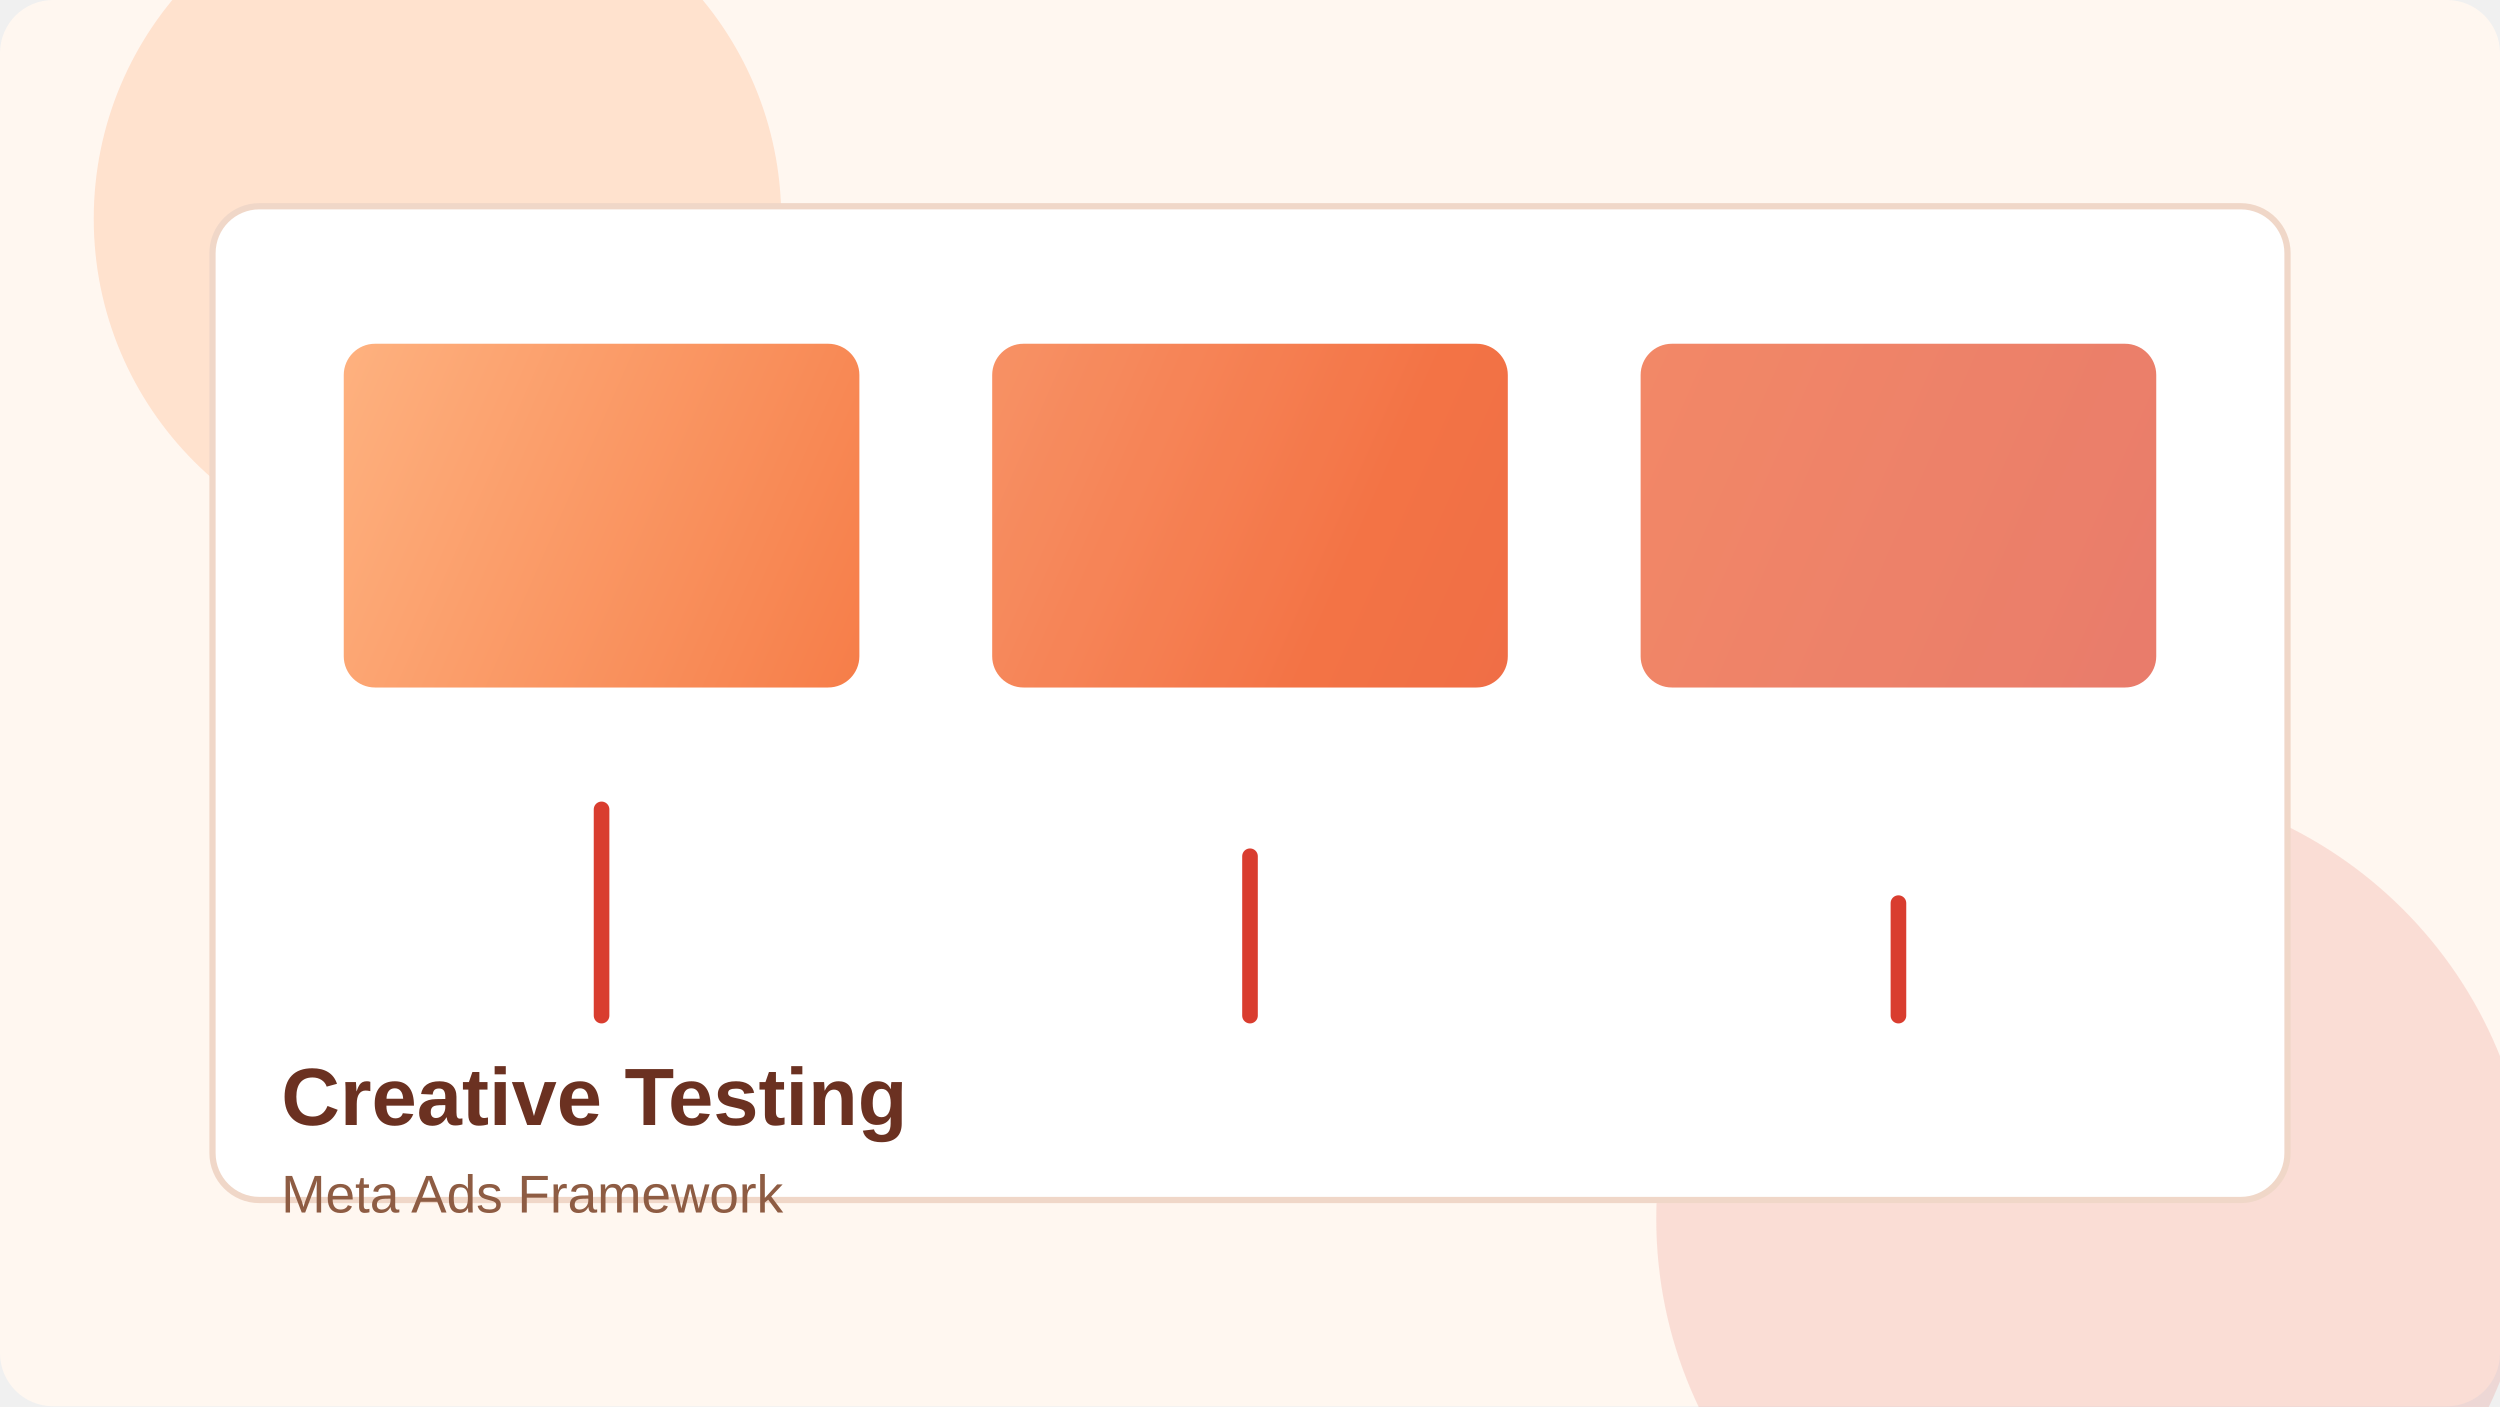
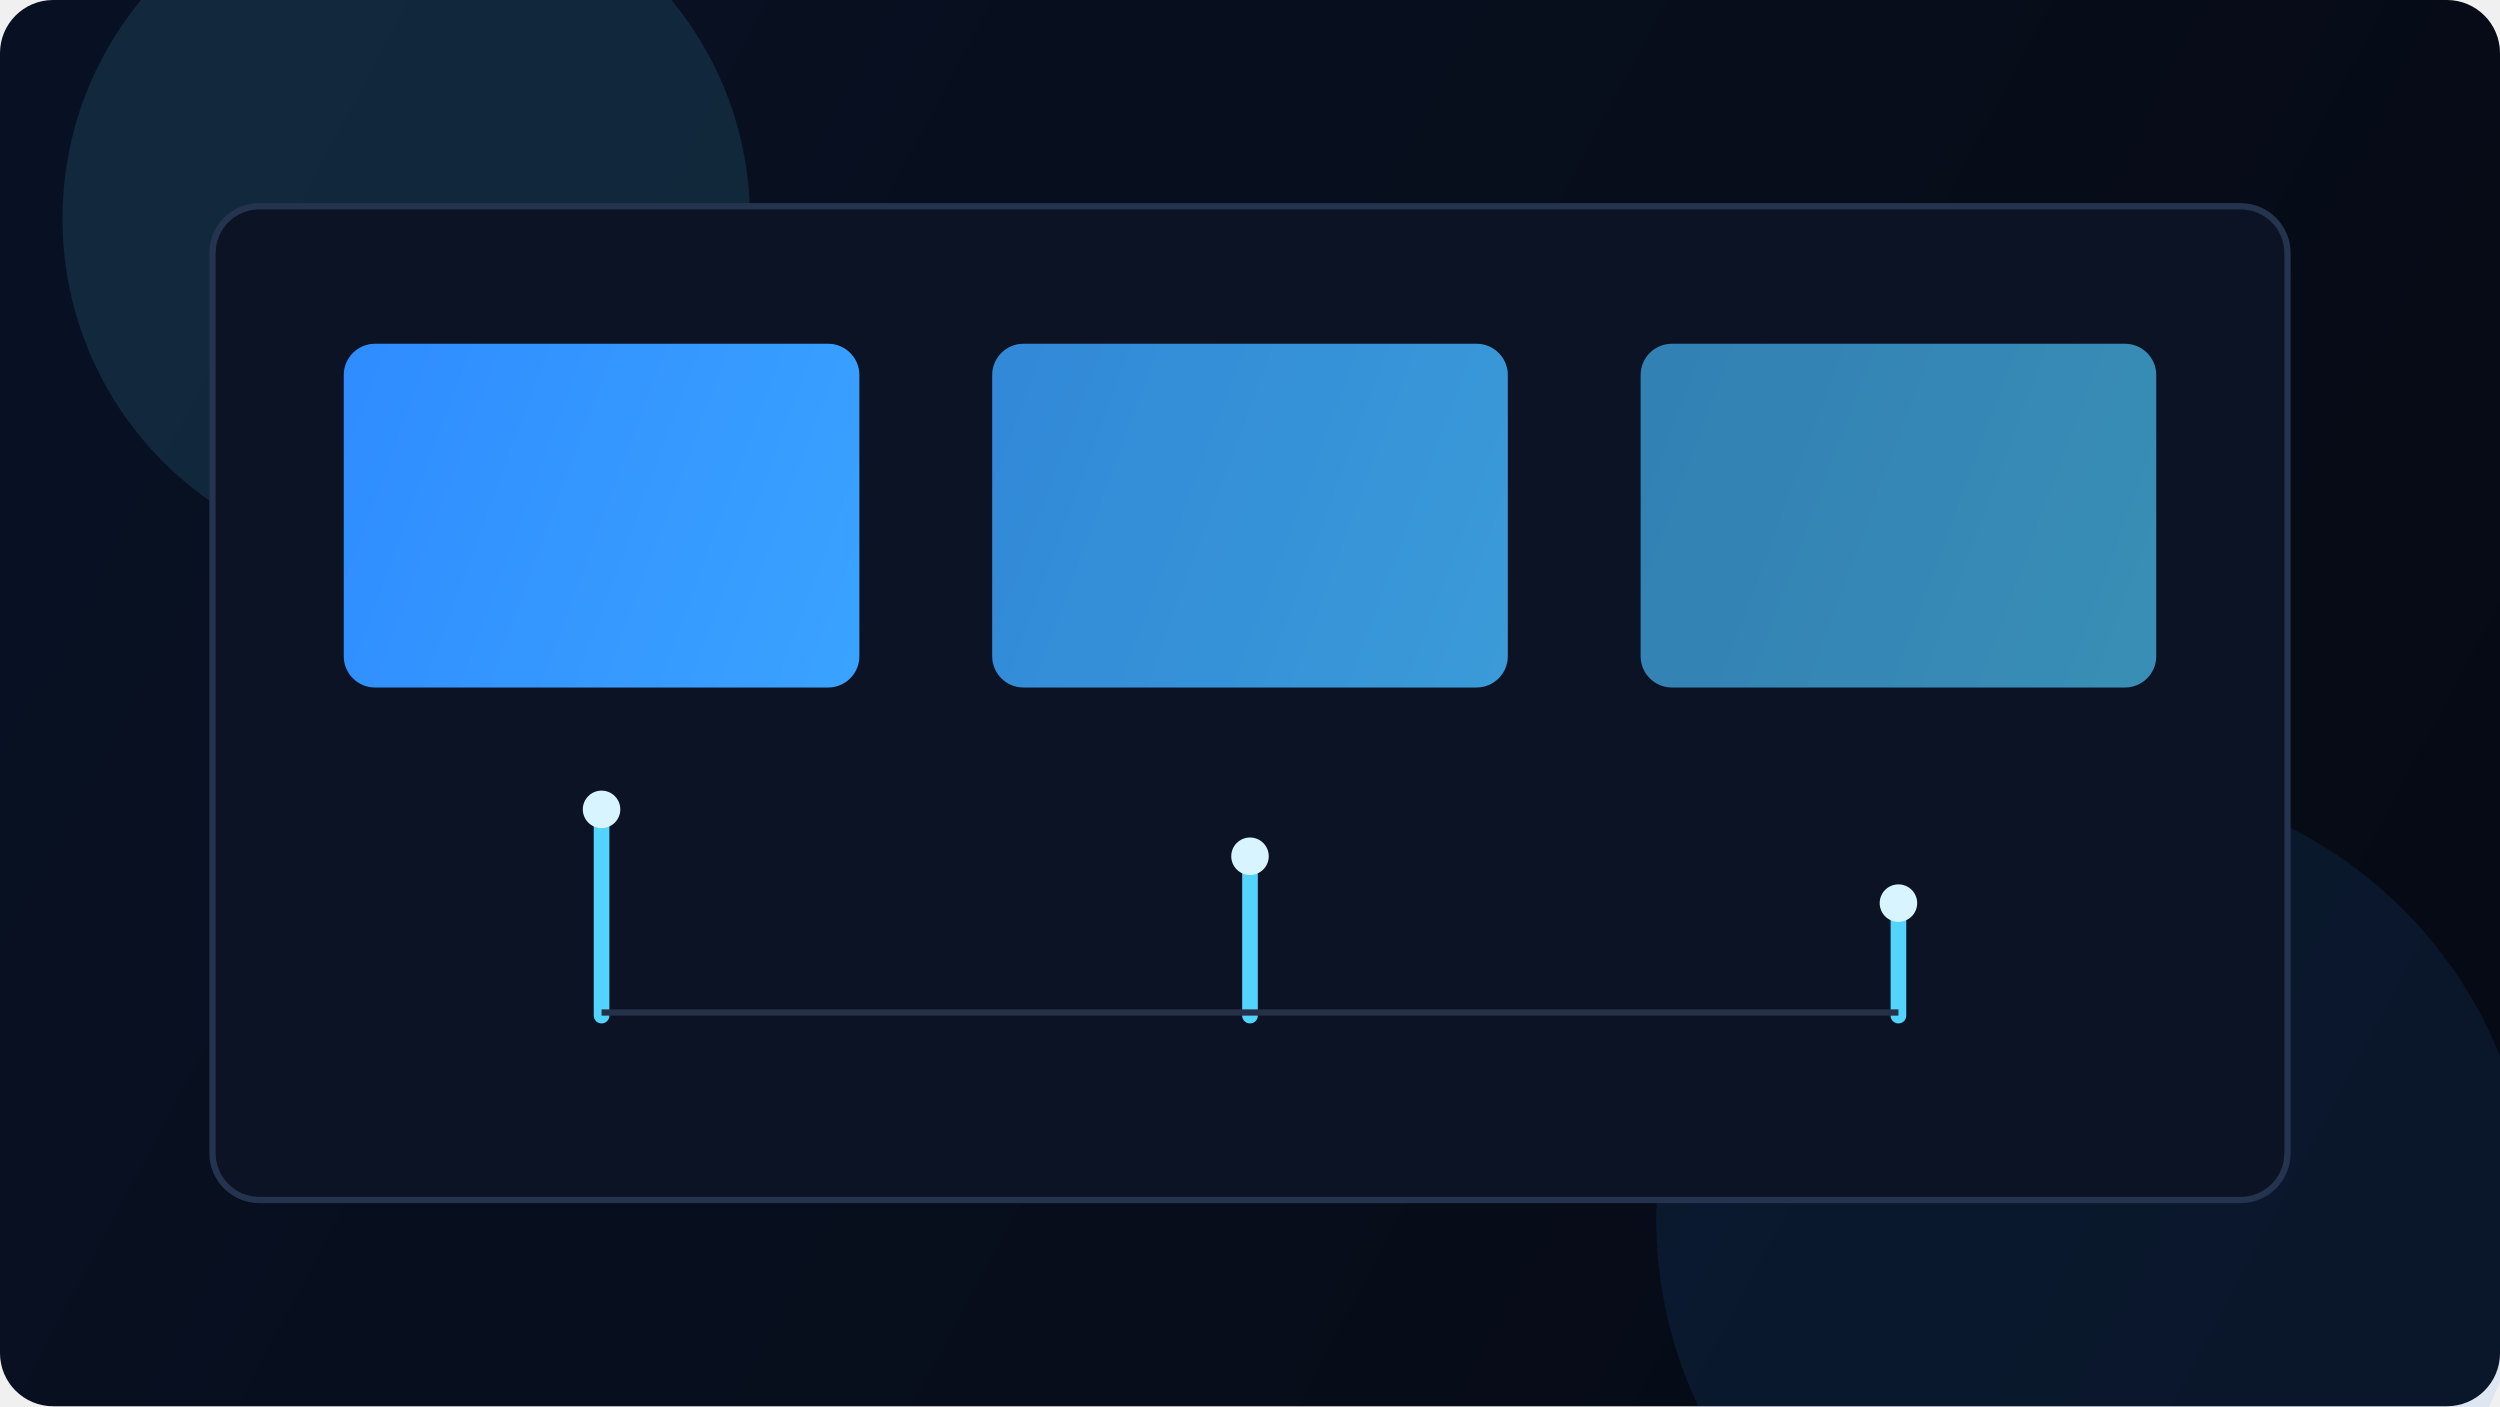
<svg xmlns="http://www.w3.org/2000/svg" width="1600" height="900" viewBox="0 0 1600 900" fill="none">
  <defs>
-     <linearGradient id="g3" x1="180" y1="170" x2="1430" y2="720" gradientUnits="userSpaceOnUse">
-       <stop stop-color="#FFB987" />
-       <stop offset="0.52" stop-color="#F15A24" />
-       <stop offset="1" stop-color="#D93D2F" />
+     <linearGradient id="bg" x1="150" y1="100" x2="1490" y2="820" gradientUnits="userSpaceOnUse">
+       <stop stop-color="#081123" />
+       <stop offset="1" stop-color="#060A14" />
+     </linearGradient>
+     <linearGradient id="card" x1="220" y1="220" x2="1380" y2="650" gradientUnits="userSpaceOnUse">
+       <stop stop-color="#2F8CFF" />
+       <stop offset="1" stop-color="#52D4FF" />
    </linearGradient>
  </defs>
-   <rect width="1600" height="900" rx="34" fill="#FFF7F0" />
-   <circle cx="280" cy="140" r="220" fill="#FF8A45" opacity="0.2" />
-   <circle cx="1340" cy="780" r="280" fill="#D93D2F" opacity="0.14" />
-   <rect x="136" y="132" width="1328" height="636" rx="30" fill="#FFFFFF" stroke="#F0D7C8" stroke-width="4" />
-   <rect x="220" y="220" width="330" height="220" rx="20" fill="url(#g3)" />
-   <rect x="635" y="220" width="330" height="220" rx="20" fill="url(#g3)" opacity="0.85" />
-   <rect x="1050" y="220" width="330" height="220" rx="20" fill="url(#g3)" opacity="0.7" />
-   <path d="M385 518V650" stroke="#D93D2F" stroke-width="10" stroke-linecap="round" />
-   <path d="M800 548V650" stroke="#D93D2F" stroke-width="10" stroke-linecap="round" />
-   <path d="M1215 578V650" stroke="#D93D2F" stroke-width="10" stroke-linecap="round" />
-   <text x="180" y="720" fill="#6B3121" font-family="Sora, Arial" font-size="52" font-weight="700">Creative Testing</text>
-   <text x="180" y="776" fill="#8E5C43" font-family="Sora, Arial" font-size="34">Meta Ads Framework</text>
+   <rect width="1600" height="900" rx="34" fill="url(#bg)" />
+   <circle cx="260" cy="140" r="220" fill="#52D4FF" opacity="0.12" />
+   <circle cx="1340" cy="780" r="280" fill="#2F8CFF" opacity="0.1" />
+   <rect x="136" y="132" width="1328" height="636" rx="30" fill="#0C1325" stroke="#25344E" stroke-width="4" />
+   <rect x="220" y="220" width="330" height="220" rx="20" fill="url(#card)" />
+   <rect x="635" y="220" width="330" height="220" rx="20" fill="url(#card)" opacity="0.82" />
+   <rect x="1050" y="220" width="330" height="220" rx="20" fill="url(#card)" opacity="0.66" />
+   <path d="M385 518V650" stroke="#52D4FF" stroke-width="10" stroke-linecap="round" />
+   <path d="M800 548V650" stroke="#52D4FF" stroke-width="10" stroke-linecap="round" />
+   <path d="M1215 578V650" stroke="#52D4FF" stroke-width="10" stroke-linecap="round" />
+   <path d="M385 648H800H1215" stroke="#243148" stroke-width="4" />
+   <circle cx="385" cy="518" r="12" fill="#D8F5FF" />
+   <circle cx="800" cy="548" r="12" fill="#D8F5FF" />
+   <circle cx="1215" cy="578" r="12" fill="#D8F5FF" />
</svg>
